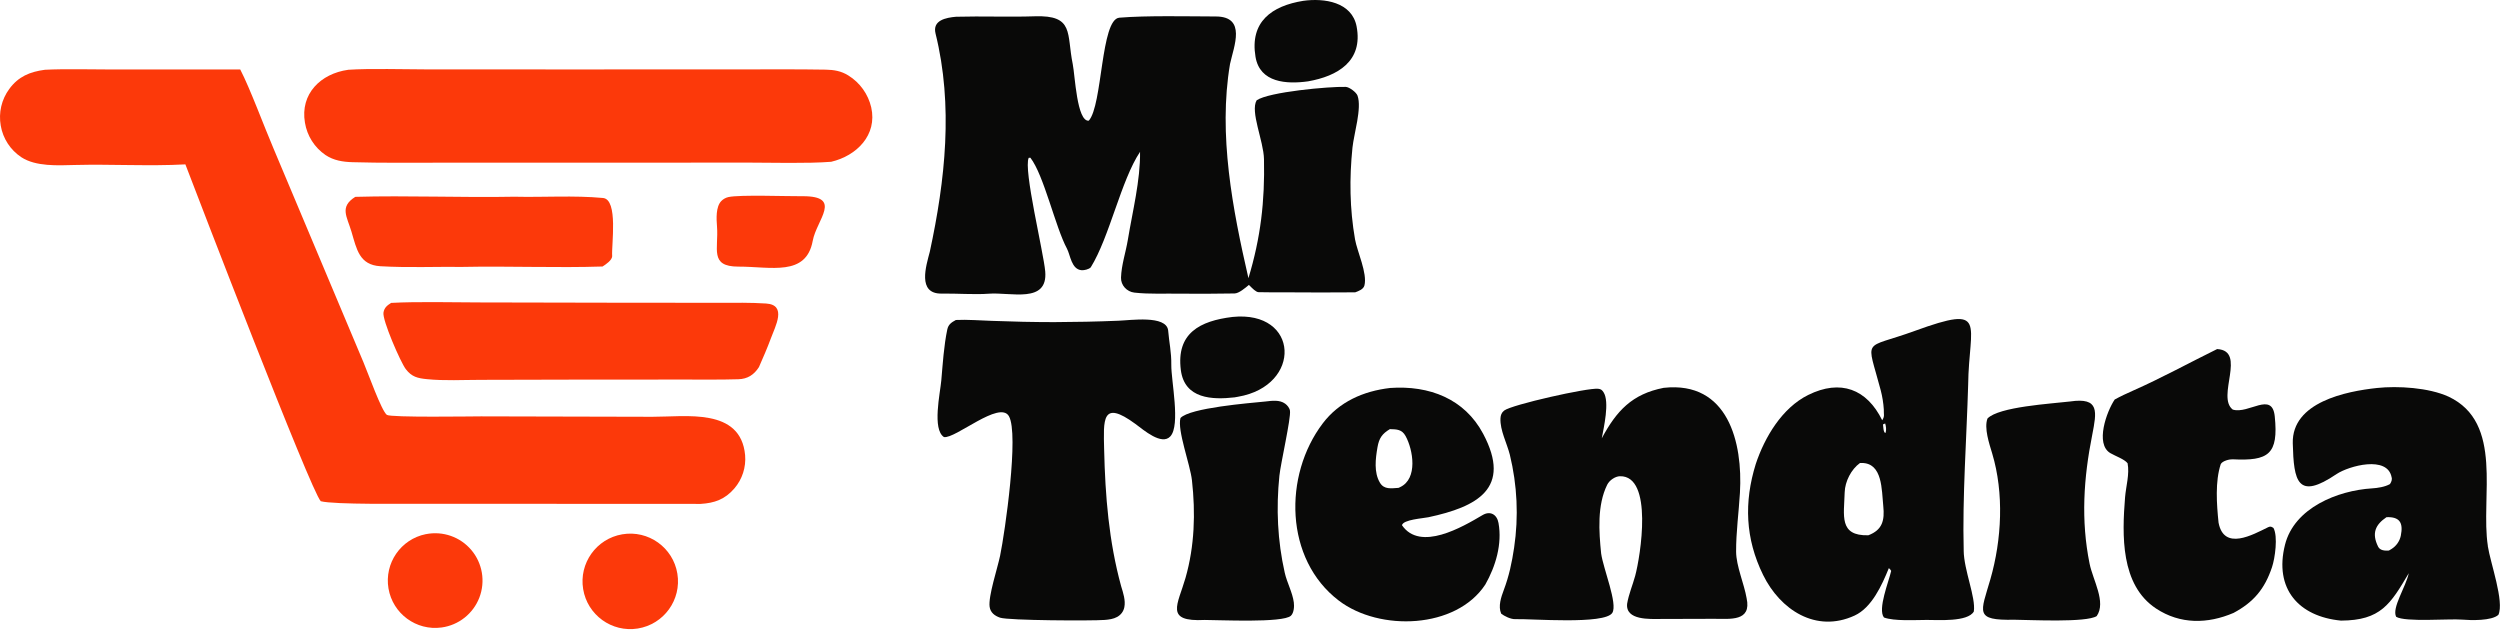
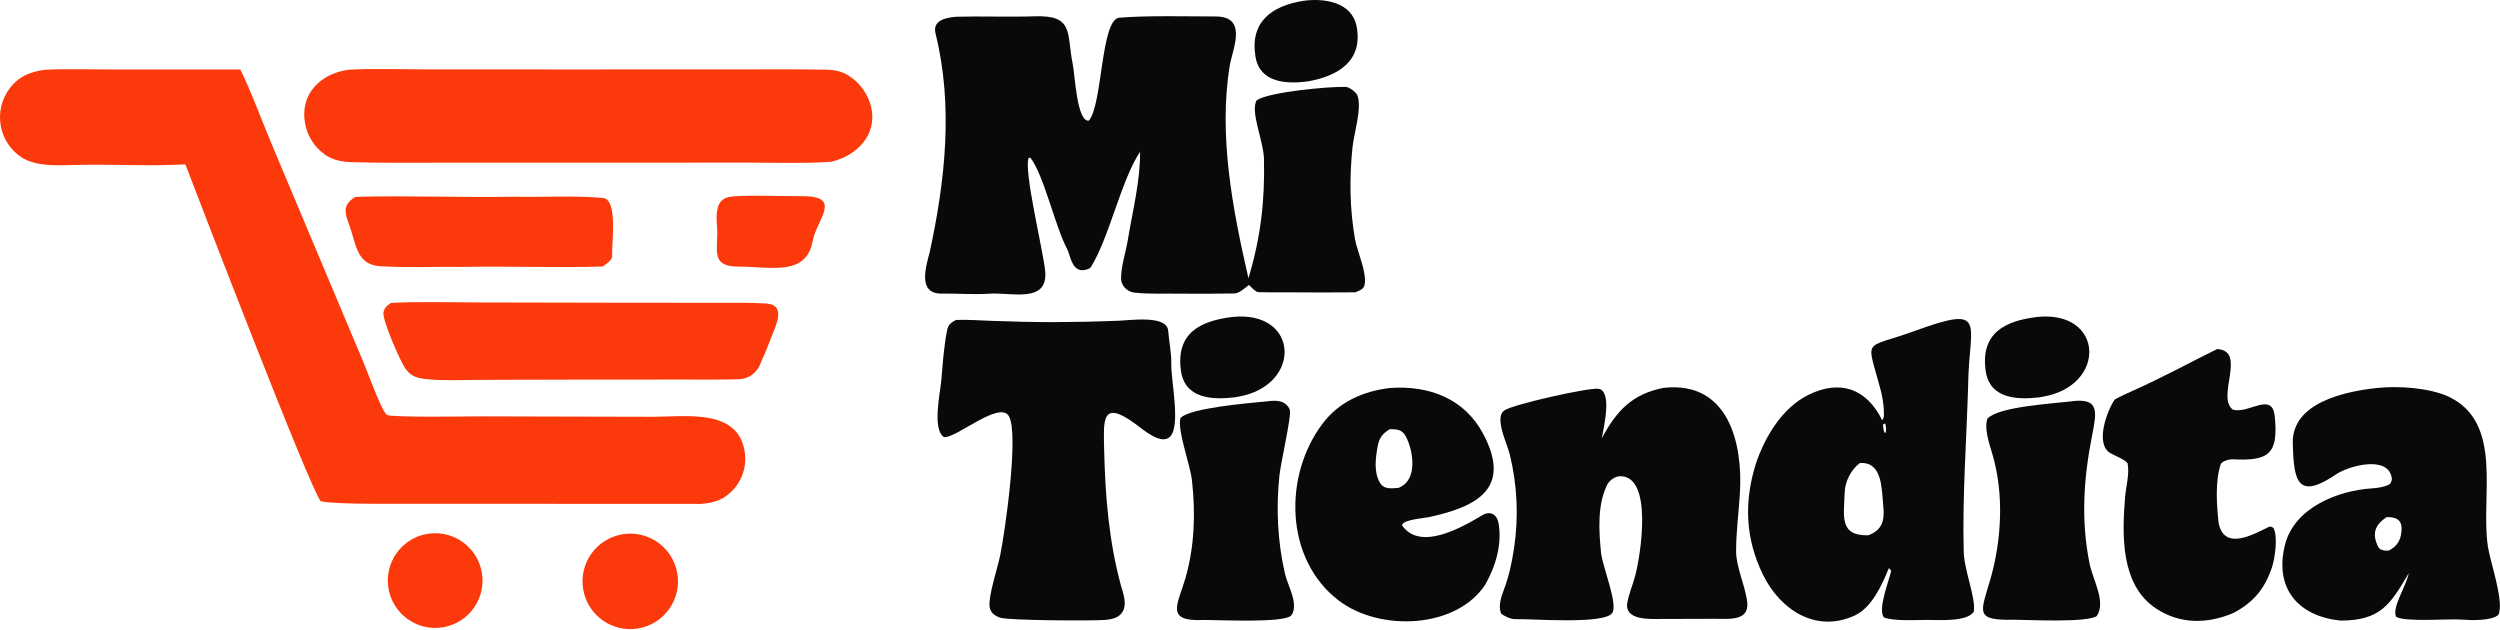
<svg xmlns="http://www.w3.org/2000/svg" id="Layer_1" version="1.1" viewBox="0 0 1109.19 279.12">
  <defs>
    <style>
      .st0 {
        fill: #fc390a;
      }

      .st1 {
        fill: #090908;
      }
    </style>
  </defs>
  <path class="st1" d="M424.3,7.43c11.29-.32,23.54.19,34.73-.2,17.7-.6,14.12,7.61,16.92,21.22,1.01,4.92,1.82,25.59,7.11,25.1,6.16-6.83,5.27-45.02,13.56-45.7,12.18-1.01,30.21-.57,42.78-.54,13.74.02,8.04,13.2,6.33,21.08-5.29,31.3,1.16,64.54,8.17,95.03,5.43-17.95,7.31-34.09,6.9-52.85-.18-8.12-6.21-21.06-3.25-26.07,5.38-3.72,32.09-6.16,39.5-5.95,1.55.04,4.7,2.34,5.26,3.91,1.98,5.54-1.62,16.91-2.25,23.01-1.41,13.78-1.23,27.09,1.13,40.7.92,5.33,5.57,15.12,4.17,20.49-.45,1.72-2.6,2.49-4.09,3.04-10.21.08-20.41.09-30.61,0-3.89-.01-8.35.05-12.26-.07-1.21-.03-2.82-1.78-3.77-2.71l-.52-.51c-1.5,1.24-4.39,3.76-6.35,3.79-7.98.14-15.97.16-23.96.1-6.83-.14-13.72.29-20.52-.48-3.34-.38-6.02-3.27-5.91-6.64.17-5.65,2.12-11.26,3.03-16.8,2.05-12.46,5.59-26.39,5.41-39.01-8.46,12.68-13.54,37.84-21.87,51.24-.83.89-2.96,1.37-4.06,1.28-4.56-.38-4.97-6.73-6.5-9.59-5.15-9.55-10.21-32.58-16.22-40.32l-.74.04c-2.46,5,6.59,41.94,7.32,50.39,1.25,14.46-15.33,9.13-25.09,9.9-5.98.47-14.56-.16-20.83-.05-11.02.2-6.88-12.4-5.28-18.6,6.86-31.8,10.45-64.84,2.54-96.78-1.46-5.9,4.57-7.05,9.21-7.46Z" />
  <path class="st1" d="M871.25,244.26c-.63-23.71,1.3-50.07,1.97-73.41.31-27.48,9.16-35.97-23.67-24.04-23.41,8.52-21.43,2.34-15.11,26.38.72,2.78,1.18,5.62,1.36,8.48-.08,2.23.5,2.96-.71,4.79-6.82-13.87-18.48-18.32-32.82-11.23-11.62,5.75-19.34,18.77-23.29,30.67-5.24,16.88-4.65,33.05,3.27,49.19,7.54,15.38,23.4,25.95,40.61,18.01,7.58-3.5,12.09-13.43,15.18-21.04.61.6.69.59,1.03,1.24-1.08,4.82-6.07,17-3.21,20.66,4.5,1.7,13.92,1.1,18.95,1.09,5.06-.01,18.24.98,20.93-3.74.94-6.3-4.4-18.27-4.5-27.04ZM828.91,237.49c-13.14.33-10.75-8.78-10.47-19.05.14-4.84,2.9-10.23,6.81-13.03h.65c9.44-.07,8.92,12.04,9.66,19.07.67,6.37-.35,10.64-6.64,13.02ZM836.62,191.93c-.07.05-.14.1-.21.16-.82-.3-.86-3.02-.98-3.8.39-.14.67-.19.96-.45.42,1.23.58,2.85.23,4.09Z" />
  <path class="st1" d="M738.18,172.07c28.54-3.1,35.1,24.23,33.79,46.57-.51,8.59-1.74,17.54-1.7,26.12.03,6.36,3.59,14.34,4.66,20.65,2.29,10.5-7.38,9.12-14.54,9.14-7.82.02-15.65.05-23.58.07-4.67.01-15.7.7-14.89-6.77.7-4.18,2.46-8.29,3.56-12.32,2.36-8.71,8.17-44.58-6.77-44.24-2.02.05-4.62,1.73-5.63,3.77-4.5,9.08-3.68,20.8-2.69,30.52.96,6.84,7.44,22.34,4.95,26.33-3.31,5.31-36.23,2.55-43.08,2.79-2.01.08-4.98-1.43-6.22-2.44-1.43-3.27-.03-7.33,1.16-10.51,2.34-6.23,3.6-12.16,4.58-18.78,2.04-13.73,1.39-27.72-1.9-41.21-1.27-5.08-4.4-10.88-4.16-16.12.07-1.45.49-2.58,1.65-3.49,3.28-2.59,37.22-10.23,41.76-9.66,1.19.15,1.67.55,2.32,1.54,2.78,4.24.08,15.76-.78,20.43,6.53-12.15,13.4-19.64,27.48-22.39Z" />
  <path class="st1" d="M424.09,141.99l.43-.03c4.04-.24,11.35.26,15.6.4,9.18.36,18.36.55,27.54.56,9.51-.03,19.01-.23,28.51-.62,5.35-.17,21.18-2.57,22.1,4.22.44,5.39,1.49,9.74,1.41,15.33-.1,7.05,4.17,26.79-.43,31.76-3.84,4.16-11.79-2.79-15.48-5.51-15.11-11.12-14.17-1.67-13.89,11.37.48,20.6,2.09,40.71,7.54,60.61.88,2.89,2.04,6.28,1.42,9.33-.38,1.89-1.51,3.38-3.19,4.31-1.69.93-3.62,1.17-5.52,1.33-5.62.44-42.72.27-46.42-1-2.35-.81-4.27-2.22-4.64-4.84-.66-4.64,3.54-17.23,4.66-22.69,2.15-10.45,8.43-54.03,3.9-61.88-4.12-7.12-23.72,10.09-28.81,9.28-5.3-3.43-1.7-19.35-1.18-25.21.65-7.39,1.13-15.3,2.65-22.53.48-2.27,1.89-3.17,3.8-4.2Z" />
  <path class="st1" d="M1103.8,242.22c-3.33-21.64,7.2-54.66-17.44-66.24-8.8-4.02-22.46-4.83-31.75-3.84-13.68,1.47-37.81,6.27-37.36,24.52.42,16.99,2.09,25.43,19.48,13.63,5.5-3.6,22.48-8.29,24.36,1.41.34,1.1-.1,2.11-.72,3.07-2.25,1.28-5.5,1.76-7.98,1.91-15.15.93-34.47,8.6-38.59,25.02-4.9,19.52,6.06,31.85,24.84,33.65,17.68-.09,21.96-7.32,30.07-21.03-1.29,6.14-7.64,15.42-5.59,19.34,3.97,2.45,23.67.78,29.06,1.24,4.1.34,13.33.62,16.3-2.12,2.69-5.82-3.55-22.98-4.71-30.55ZM1065.18,237.69c-.51,2.43-2,4.55-4.1,5.87-.4.23-.79.47-1.19.71-1.73.12-3.91.01-4.77-1.72-3.01-6.08-1.1-9.83,3.71-13.09,5.72-.22,7.56,2.32,6.35,8.22Z" />
  <path class="st1" d="M664.85,232.04c-.68-3.81-3.68-5.52-7.07-3.51-8.96,5.29-27.68,16.3-35.76,4.49.59-2.51,9.25-3.01,11.76-3.54,21.5-4.61,37.17-12.73,24.26-37.02-8.27-15.56-23.94-21.54-41.23-20.33-11.93,1.38-22.66,6.12-29.95,15.73-17.47,23.04-16.97,60.24,7.13,78.61,18.12,13.81,52.07,12.59,65.01-7.13,4.6-8.1,7.53-17.98,5.85-27.3ZM620.54,216.45c-3.23.2-6.41.86-8.29-2.27-2.76-4.6-1.96-10.71-1.09-15.76.7-4.03,2.07-5.98,5.5-8.03,3.03.09,5.32.07,6.97,3.08,3.35,6.09,5.51,18.92-2.4,22.64l-.7.34Z" />
  <path class="st1" d="M983.7,154.87c13.29.79-.5,21.17,6.92,26.85,7.03,2.16,17.47-8.25,18.63,2.98,1.74,16.94-2.78,19.89-18.73,19.08-1.3-.06-4.44.67-5.22,2.12-2.56,7.71-1.81,17.91-.98,25.99,2.4,12.6,15.14,5.38,22.02,2.01,1.11-.54,1.54-.13,2.35.35,2.03,3.76.69,13.39-.66,17.41-3.24,9.67-8.2,15.55-17.07,20.28-11.47,4.92-23.66,5.12-34.37-1.96-15.83-10.45-15.08-32.68-13.75-49.33.4-4.93,2.05-10.25,1.12-15.12-1.42-1.82-5.4-3.17-7.65-4.49-6.87-4.05-1.64-18.5,1.93-23.78,2.55-1.42,5.52-2.79,8.21-3.98,12.7-5.62,24.8-12.29,37.24-18.41Z" />
  <path class="st1" d="M918.43,178.13c13.27-1.96,11.8,4.58,9.83,14.88-3.82,19.11-5.05,37.84-1.17,57.04,1.48,7.36,7.47,17.12,3.17,23.29-4.56,2.98-29.74,1.68-36.56,1.62-17.91.38-14.88-3.17-10.62-17.95,5.06-17.59,6.11-38.18.8-55.84-1.3-4.33-3.67-11.27-2.08-15.49,5.07-5.24,28.23-6.55,36.62-7.55Z" />
  <path class="st1" d="M561.4,178.14c2.89-.33,6.28-.86,8.79.96.97.7,1.97,1.92,2.14,3.14.48,3.32-4.12,23.3-4.69,28.82-1.49,14.47-.84,28.82,2.37,43.05,1,4.42,3.45,8.76,4.03,13.19.23,1.72.07,4.6-1.3,5.89-3.49,3.28-32.21,1.86-38.24,1.87-17.97.92-11.93-6.75-8.52-18.65,4.04-14.12,4.48-28.84,2.86-43.31-.8-7.13-6.59-22.18-5.09-27.64,4.21-4.53,30.57-6.61,37.65-7.32Z" />
  <path class="st1" d="M546.85,140.62c29.69-3.03,31.03,30.53,2.41,35.41l-1.51.27c-9.85,1.12-22.2.73-23.84-12.12-2.09-16.35,8.46-21.81,22.94-23.56Z" />
+   <path class="st1" d="M903.88,140.62c29.69-3.03,31.03,30.53,2.41,35.41l-1.51.27c-9.85,1.12-22.2.73-23.84-12.12-2.09-16.35,8.46-21.81,22.94-23.56Z" />
  <path class="st1" d="M578.22.37c9.31-1.31,21.59.51,23.67,11.36,2.96,15.44-8.47,22.07-21.54,24.36-9.45,1.32-21.39.66-23.31-10.87-2.61-15.63,7.27-22.6,21.18-24.85Z" />
  <g>
    <path class="st0" d="M19.83,30.96c8.83-.47,21.06-.13,30.08-.13h56.68c4.37,8.41,10.67,25.52,14.85,35.27l39.84,94.69c2.05,4.82,7.99,21.53,10.36,23.28,1.68,1.24,37.98.66,41.79.66l76.01.19c14.84.04,39.2-4.13,41.15,17.01.46,5.36-1.26,10.69-4.76,14.77-4.21,4.89-8.84,6.5-14.98,6.87l-122.92-.06c-8.16-.04-39.74.43-45.62-1.13-4.43-4.62-54.34-134.46-60.06-149.45-15.96.88-32.98-.15-49.04.27-7.53.19-17.32.77-23.75-3.45-4.85-3.21-8.15-8.28-9.13-14.01-1.02-5.71.34-11.58,3.77-16.25,4.07-5.57,9.19-7.63,15.72-8.52Z" />
    <path class="st0" d="M154.46,30.96c9.51-.65,25.26-.18,35.2-.17l64.52.02,74.01-.02c12.64,0,25.46-.11,38.09.11,3.73.07,6.92.59,10.12,2.59,5.14,3.19,8.79,8.29,10.15,14.18,2.74,12.24-6.45,21.45-17.78,24.11-10.59.83-26.31.37-37.13.36l-63.21.04h-72.96c-12.94,0-26.18.16-39.11-.22-4.29-.13-8.31-.76-11.93-3.17-4.88-3.33-8.17-8.51-9.13-14.34-2.21-12.84,7.01-21.79,19.16-23.48Z" />
    <path class="st0" d="M173.52,134.39c11.63-.63,27.1-.24,38.87-.21l65.75.14,41.09.02c6.97,0,13.64-.13,20.66.32,9.42.6,4.05,10.17,2.11,15.5-1.51,4.13-3.47,8.6-5.28,12.72-2.18,3.4-5.03,5.26-9.11,5.38-7.92.24-15.91.14-23.83.14l-45.7.02-44.61.11c-7.95,0-16.2.49-24.09-.31-4.09-.41-6.72-1.01-9.35-4.46-2.3-3-10.49-21.81-9.89-25.11.4-2.21,1.63-3.13,3.4-4.26Z" />
    <path class="st0" d="M157.62,87.34c23-.66,47.35.39,70.55-.06,13,.31,26.46-.65,39.37.56,6.83.64,3.72,20.92,4.06,25.66.13,1.9-2.9,3.87-4.26,4.74-20.08.67-41.65-.24-61.92.18-12.31-.14-24.31.42-36.64-.3-9.38-.55-10.55-7.62-12.83-15.29-2.04-6.86-5.41-11.02,1.68-15.49Z" />
    <path class="st0" d="M276.08,237.06c11.58-1.97,22.55,5.86,24.45,17.45,1.9,11.59-5.99,22.51-17.59,24.35-11.51,1.82-22.32-6-24.21-17.49-1.89-11.49,5.86-22.35,17.35-24.31Z" />
    <path class="st0" d="M188.93,237c7.51-1.51,15.25,1.18,20.19,7.03,4.94,5.85,6.31,13.93,3.57,21.09-2.75,7.15-9.17,12.24-16.76,13.28-11.24,1.54-21.67-6.12-23.57-17.31-1.89-11.19,5.44-21.86,16.56-24.1Z" />
    <path class="st0" d="M356.11,87.05c17.94-.04,6.2,10.43,4.48,19.78-2.93,15.98-18.57,11.44-33.02,11.46-12.93,0-8.67-7.96-9.45-17.76-.27-3.39-.59-8.81,1.93-11.36.86-.87,1.95-1.47,3.14-1.74,5.04-1.1,26.27-.31,32.91-.37Z" />
  </g>
</svg>
